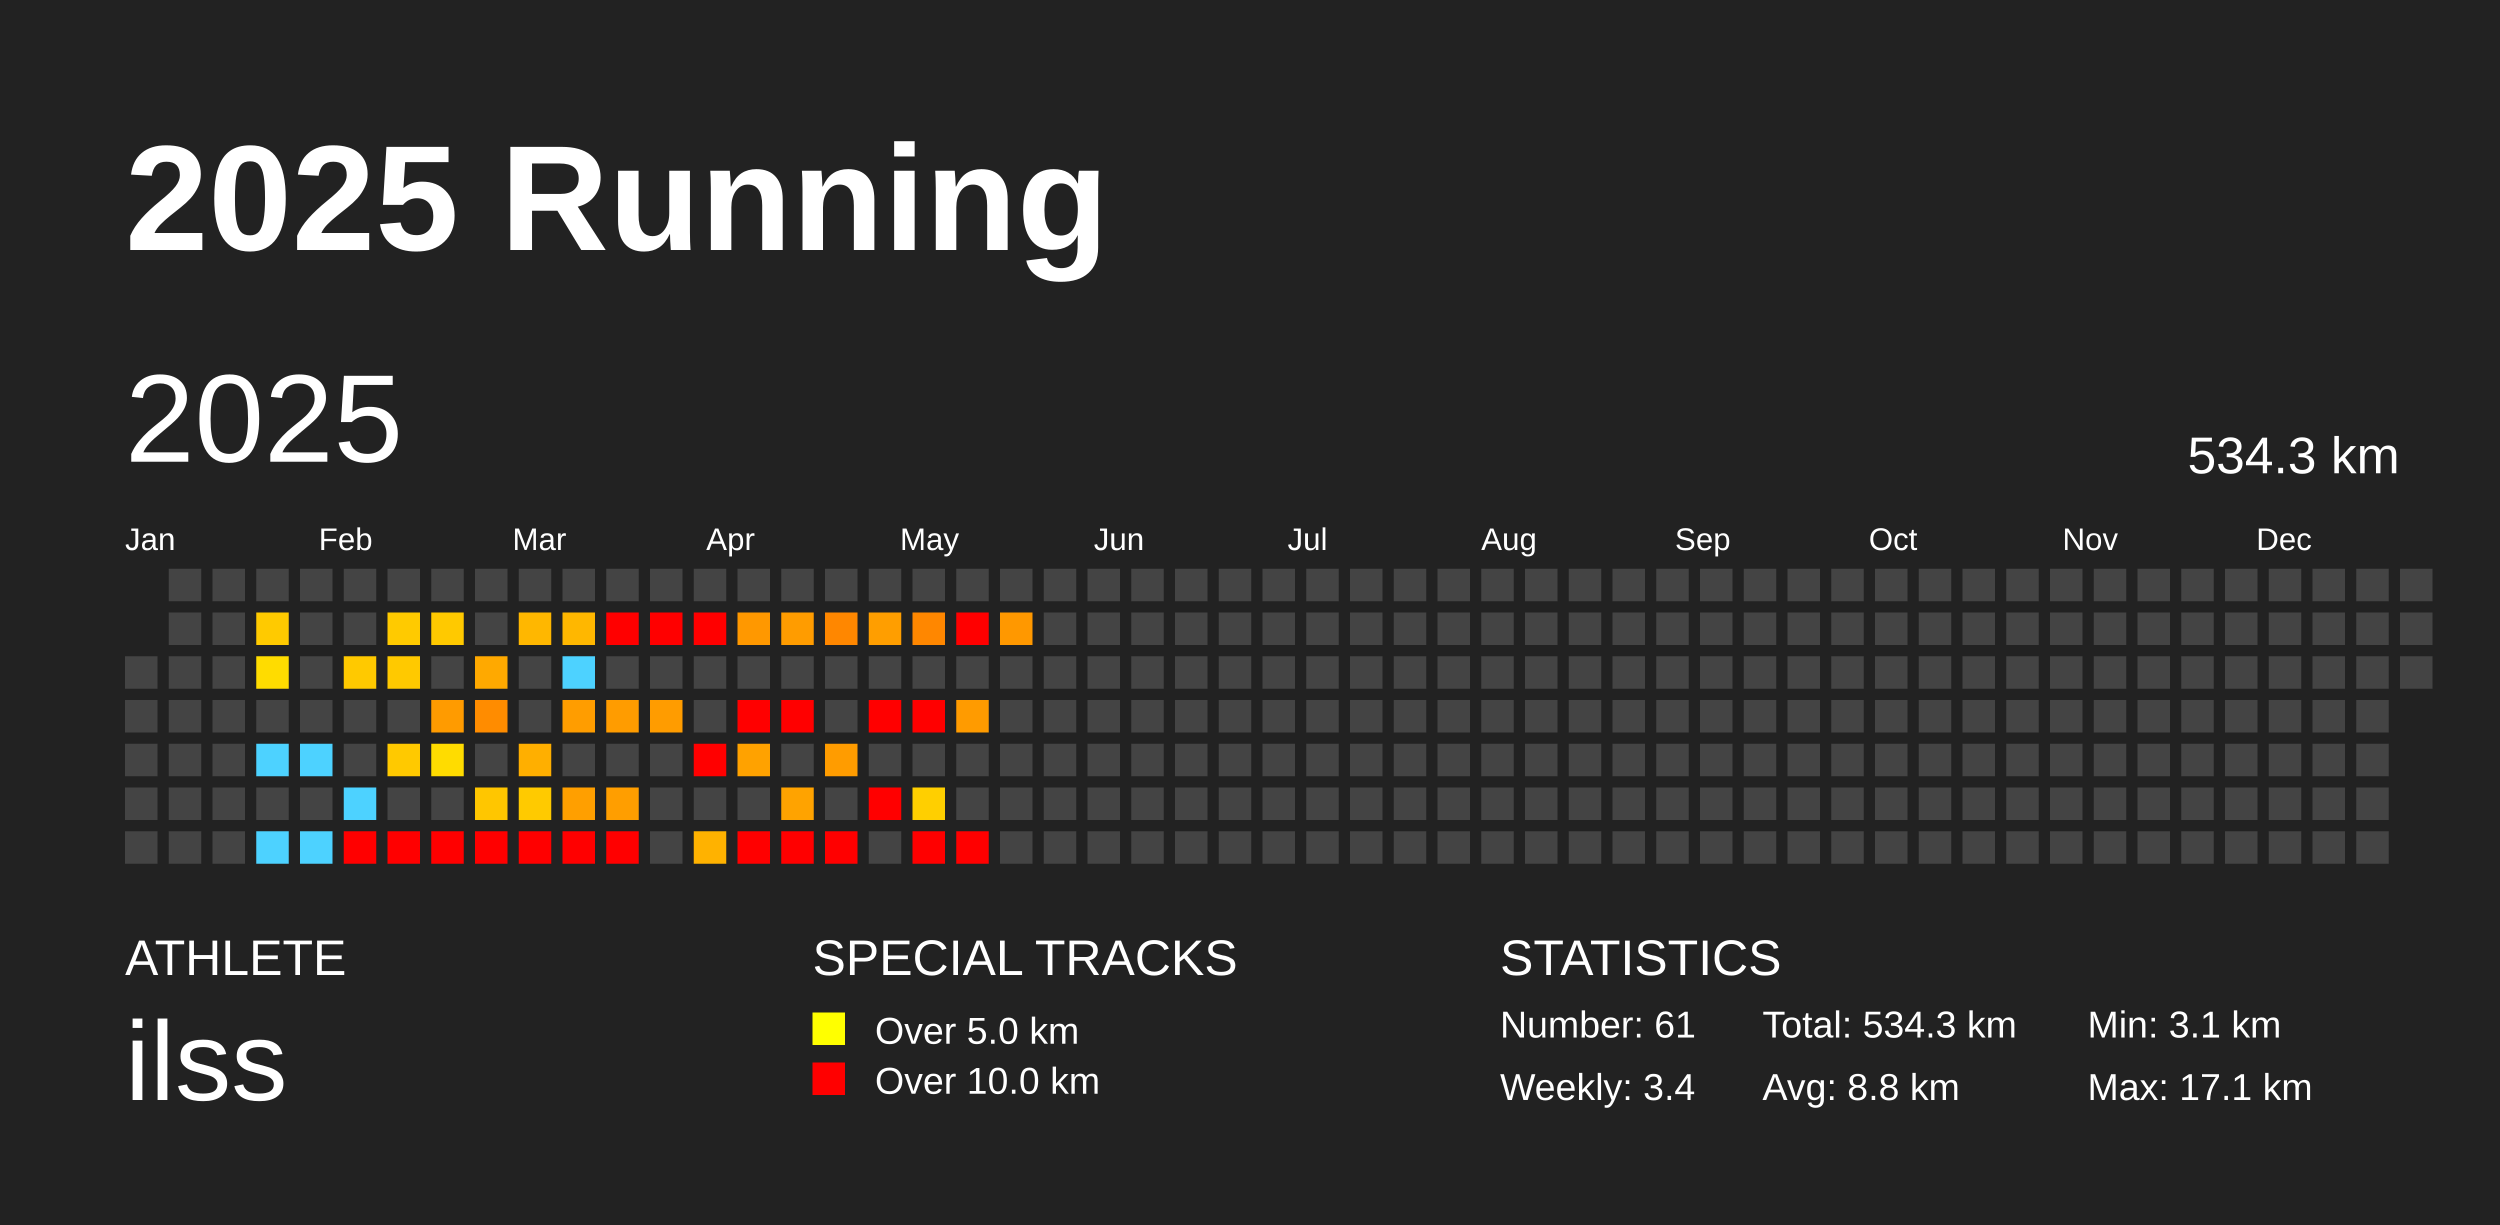
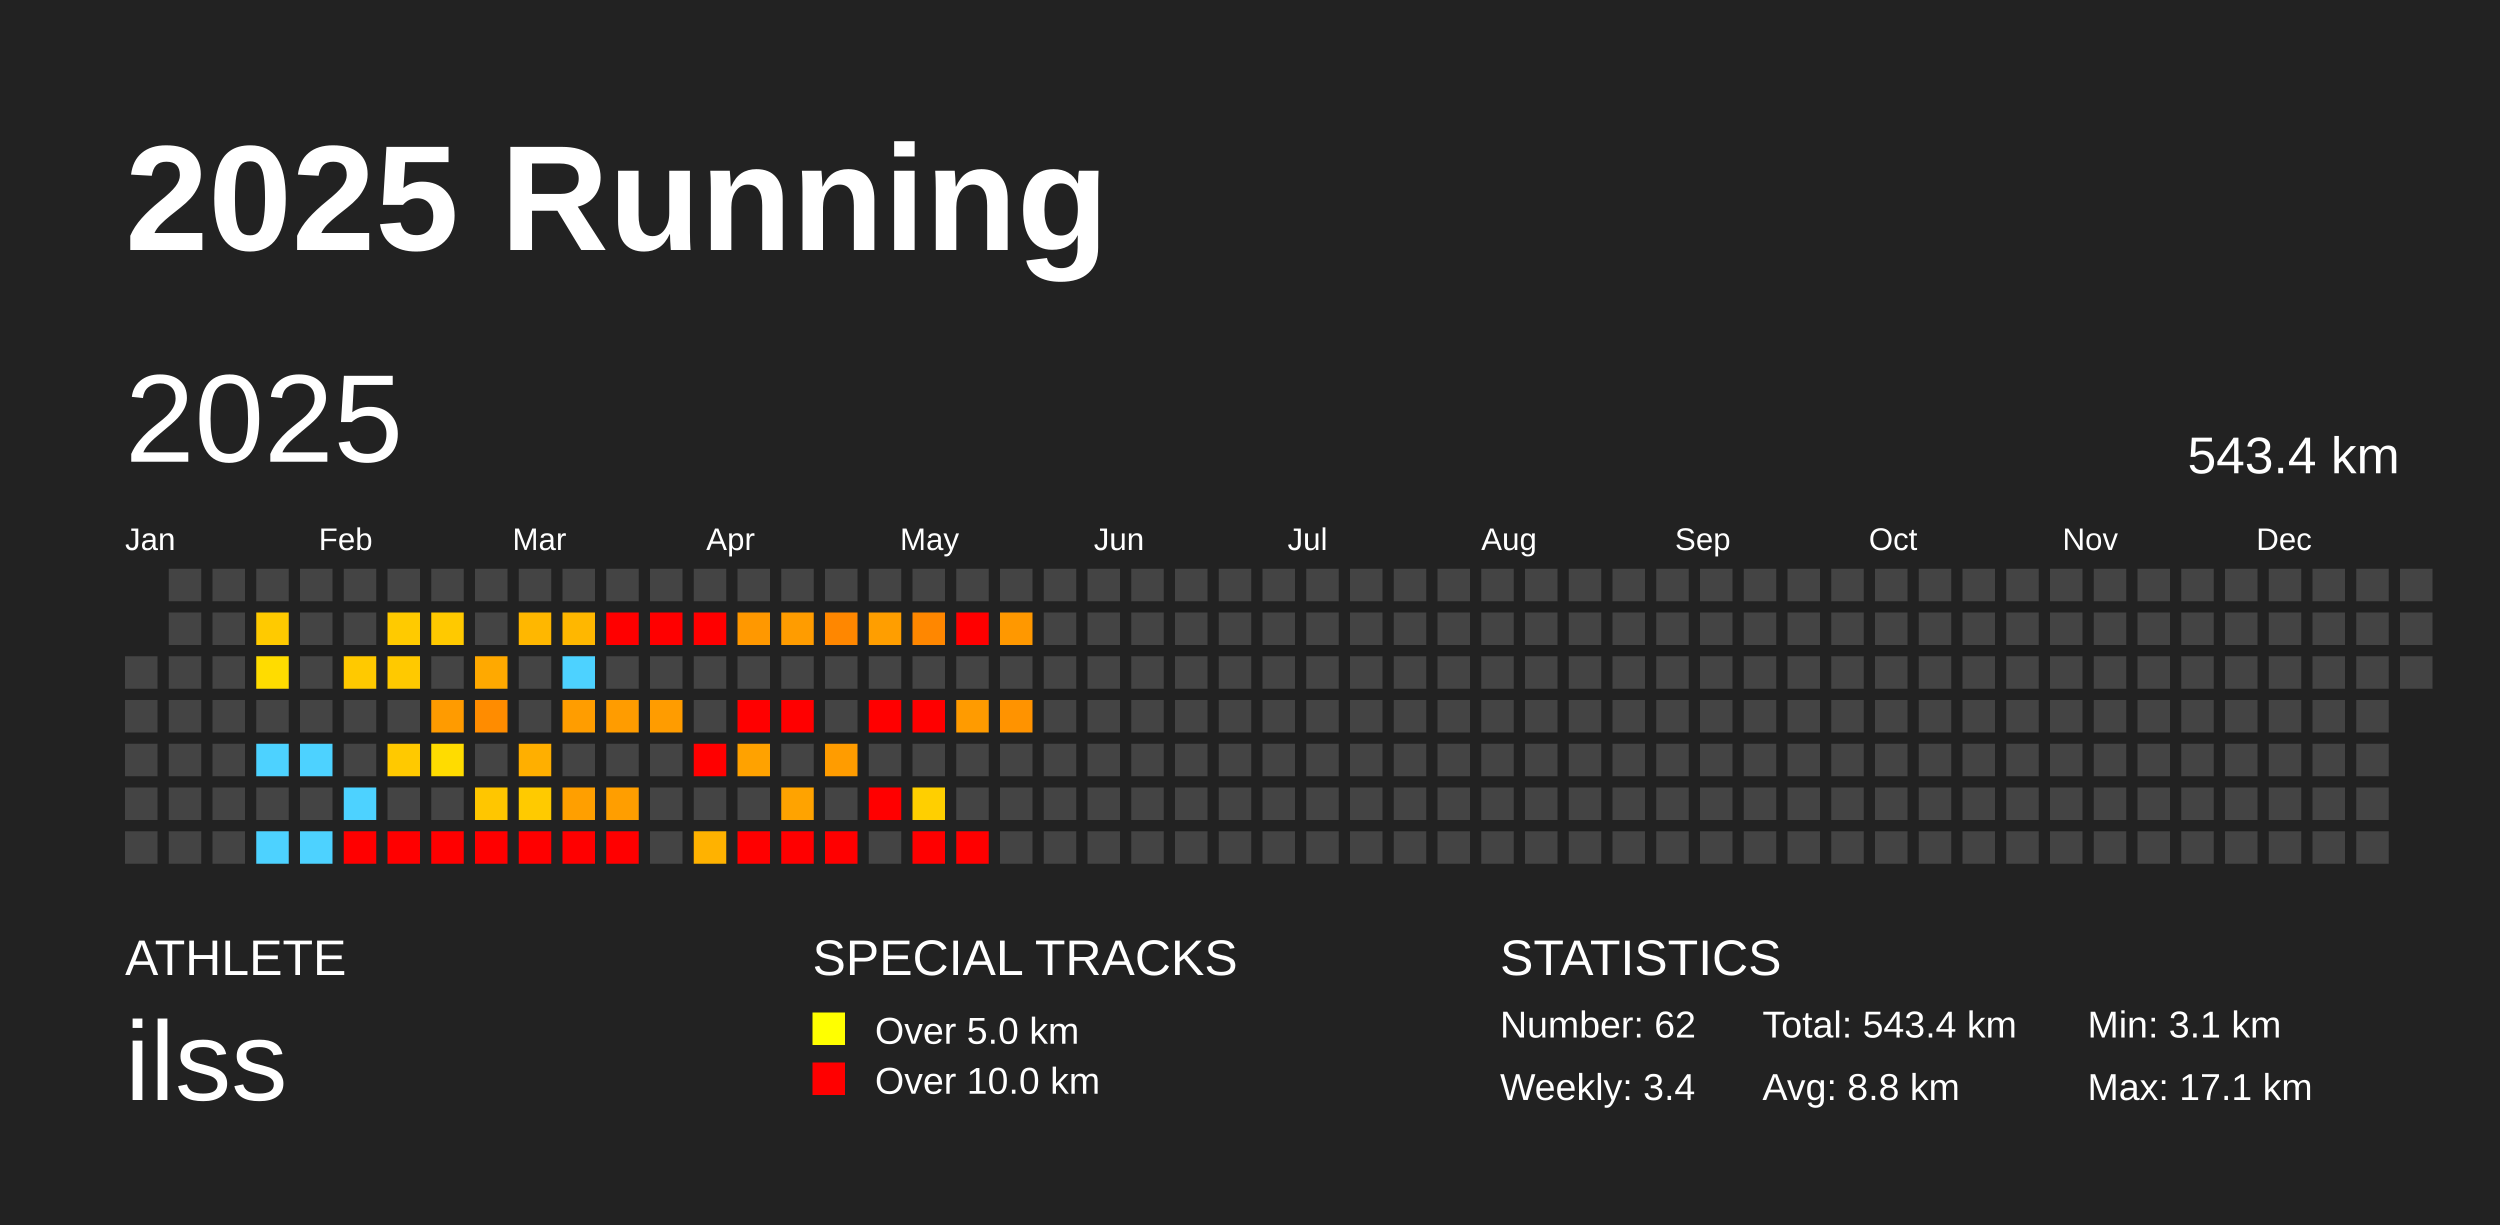
<svg xmlns="http://www.w3.org/2000/svg" baseProfile="full" height="98mm" version="1.1" viewBox="0,0,200,98" width="200mm">
  <defs />
  <rect fill="#222222" height="98" width="200" x="0" y="0" />
  <text fill="#FFFFFF" style="font-size:12px; font-family:Arial; font-weight:bold;" x="10" y="20">2025 Running</text>
  <text fill="#FFFFFF" style="font-size:4px; font-family:Arial" x="10" y="78">ATHLETE</text>
  <text fill="#FFFFFF" style="font-size:9px; font-family:Arial" x="10" y="88">ilss</text>
  <text fill="#FFFFFF" style="font-size:4px; font-family:Arial" x="65" y="78">SPECIAL TRACKS</text>
  <rect fill="yellow" height="2.6" width="2.6" x="65" y="81" />
  <text fill="#FFFFFF" style="font-size:3px; font-family:Arial" x="70" y="83.5">Over 5.0 km</text>
  <rect fill="red" height="2.6" width="2.6" x="65" y="85" />
  <text fill="#FFFFFF" style="font-size:3px; font-family:Arial" x="70" y="87.5">Over 10.0 km</text>
  <text fill="#FFFFFF" style="font-size:4px; font-family:Arial" x="120" y="78">STATISTICS</text>
-   <text fill="#FFFFFF" style="font-size:3px; font-family:Arial" x="120" y="83">Number: 61</text>
+   <text fill="#FFFFFF" style="font-size:3px; font-family:Arial" x="120" y="83">Number: 62</text>
  <text fill="#FFFFFF" style="font-size:3px; font-family:Arial" x="120" y="88">Weekly: 3.4</text>
-   <text fill="#FFFFFF" style="font-size:3px; font-family:Arial" x="141" y="83">Total: 534.3 km</text>
+   <text fill="#FFFFFF" style="font-size:3px; font-family:Arial" x="141" y="83">Total: 543.4 km</text>
  <text fill="#FFFFFF" style="font-size:3px; font-family:Arial" x="141" y="88">Avg: 8.8 km</text>
  <text fill="#FFFFFF" style="font-size:3px; font-family:Arial" x="167" y="83">Min: 3.1 km</text>
  <text fill="#FFFFFF" style="font-size:3px; font-family:Arial" x="167" y="88">Max: 17.1 km</text>
  <text dominant-baseline="hanging" fill="#FFFFFF" style="font-size:10.0px; font-family:Arial;" x="10" y="30">2025</text>
-   <text dominant-baseline="hanging" fill="#FFFFFF" style="font-size:4.125px; font-family:Arial;" x="175" y="35">534.3 km</text>
+   <text dominant-baseline="hanging" fill="#FFFFFF" style="font-size:4.125px; font-family:Arial;" x="175" y="35">543.4 km</text>
  <text fill="#FFFFFF" style="font-size:2.5px; font-family:Arial" x="10.0" y="44">Jan</text>
  <text fill="#FFFFFF" style="font-size:2.5px; font-family:Arial" x="25.5" y="44">Feb</text>
  <text fill="#FFFFFF" style="font-size:2.5px; font-family:Arial" x="41.0" y="44">Mar</text>
  <text fill="#FFFFFF" style="font-size:2.5px; font-family:Arial" x="56.5" y="44">Apr</text>
  <text fill="#FFFFFF" style="font-size:2.5px; font-family:Arial" x="72.0" y="44">May</text>
  <text fill="#FFFFFF" style="font-size:2.5px; font-family:Arial" x="87.5" y="44">Jun</text>
  <text fill="#FFFFFF" style="font-size:2.5px; font-family:Arial" x="103.0" y="44">Jul</text>
  <text fill="#FFFFFF" style="font-size:2.5px; font-family:Arial" x="118.5" y="44">Aug</text>
  <text fill="#FFFFFF" style="font-size:2.5px; font-family:Arial" x="134.0" y="44">Sep</text>
  <text fill="#FFFFFF" style="font-size:2.5px; font-family:Arial" x="149.5" y="44">Oct</text>
  <text fill="#FFFFFF" style="font-size:2.5px; font-family:Arial" x="165.0" y="44">Nov</text>
  <text fill="#FFFFFF" style="font-size:2.5px; font-family:Arial" x="180.5" y="44">Dec</text>
  <rect fill="#444444" height="2.6" width="2.6" x="10.0" y="52.5" />
  <rect fill="#444444" height="2.6" width="2.6" x="10.0" y="56.0" />
  <rect fill="#444444" height="2.6" width="2.6" x="10.0" y="59.5" />
  <rect fill="#444444" height="2.6" width="2.6" x="10.0" y="63.0" />
  <rect fill="#444444" height="2.6" width="2.6" x="10.0" y="66.5" />
  <rect fill="#444444" height="2.6" width="2.6" x="13.5" y="45.5" />
  <rect fill="#444444" height="2.6" width="2.6" x="13.5" y="49.0" />
  <rect fill="#444444" height="2.6" width="2.6" x="13.5" y="52.5" />
  <rect fill="#444444" height="2.6" width="2.6" x="13.5" y="56.0" />
  <rect fill="#444444" height="2.6" width="2.6" x="13.5" y="59.5" />
  <rect fill="#444444" height="2.6" width="2.6" x="13.5" y="63.0" />
  <rect fill="#444444" height="2.6" width="2.6" x="13.5" y="66.5" />
  <rect fill="#444444" height="2.6" width="2.6" x="17.0" y="45.5" />
  <rect fill="#444444" height="2.6" width="2.6" x="17.0" y="49.0" />
  <rect fill="#444444" height="2.6" width="2.6" x="17.0" y="52.5" />
  <rect fill="#444444" height="2.6" width="2.6" x="17.0" y="56.0" />
  <rect fill="#444444" height="2.6" width="2.6" x="17.0" y="59.5" />
  <rect fill="#444444" height="2.6" width="2.6" x="17.0" y="63.0" />
  <rect fill="#444444" height="2.6" width="2.6" x="17.0" y="66.5" />
  <rect fill="#444444" height="2.6" width="2.6" x="20.5" y="45.5" />
  <rect fill="#ffca00" height="2.6" width="2.6" x="20.5" y="49.0" />
  <rect fill="#ffdc00" height="2.6" width="2.6" x="20.5" y="52.5" />
  <rect fill="#444444" height="2.6" width="2.6" x="20.5" y="56.0" />
  <rect fill="#4dd2ff" height="2.6" width="2.6" x="20.5" y="59.5" />
  <rect fill="#444444" height="2.6" width="2.6" x="20.5" y="63.0" />
  <rect fill="#4dd2ff" height="2.6" width="2.6" x="20.5" y="66.5" />
  <rect fill="#444444" height="2.6" width="2.6" x="24.0" y="45.5" />
  <rect fill="#444444" height="2.6" width="2.6" x="24.0" y="49.0" />
  <rect fill="#444444" height="2.6" width="2.6" x="24.0" y="52.5" />
  <rect fill="#444444" height="2.6" width="2.6" x="24.0" y="56.0" />
  <rect fill="#4dd2ff" height="2.6" width="2.6" x="24.0" y="59.5" />
  <rect fill="#444444" height="2.6" width="2.6" x="24.0" y="63.0" />
  <rect fill="#4dd2ff" height="2.6" width="2.6" x="24.0" y="66.5" />
  <rect fill="#444444" height="2.6" width="2.6" x="27.5" y="45.5" />
  <rect fill="#444444" height="2.6" width="2.6" x="27.5" y="49.0" />
  <rect fill="#ffc900" height="2.6" width="2.6" x="27.5" y="52.5" />
  <rect fill="#444444" height="2.6" width="2.6" x="27.5" y="56.0" />
  <rect fill="#444444" height="2.6" width="2.6" x="27.5" y="59.5" />
  <rect fill="#4dd2ff" height="2.6" width="2.6" x="27.5" y="63.0" />
  <rect fill="red" height="2.6" width="2.6" x="27.5" y="66.5" />
  <rect fill="#444444" height="2.6" width="2.6" x="31.0" y="45.5" />
  <rect fill="#ffca00" height="2.6" width="2.6" x="31.0" y="49.0" />
  <rect fill="#ffc900" height="2.6" width="2.6" x="31.0" y="52.5" />
  <rect fill="#444444" height="2.6" width="2.6" x="31.0" y="56.0" />
  <rect fill="#ffc900" height="2.6" width="2.6" x="31.0" y="59.5" />
  <rect fill="#444444" height="2.6" width="2.6" x="31.0" y="63.0" />
  <rect fill="red" height="2.6" width="2.6" x="31.0" y="66.5" />
  <rect fill="#444444" height="2.6" width="2.6" x="34.5" y="45.5" />
  <rect fill="#ffc900" height="2.6" width="2.6" x="34.5" y="49.0" />
  <rect fill="#444444" height="2.6" width="2.6" x="34.5" y="52.5" />
  <rect fill="#ff9b00" height="2.6" width="2.6" x="34.5" y="56.0" />
  <rect fill="#ffdc00" height="2.6" width="2.6" x="34.5" y="59.5" />
  <rect fill="#444444" height="2.6" width="2.6" x="34.5" y="63.0" />
  <rect fill="red" height="2.6" width="2.6" x="34.5" y="66.5" />
  <rect fill="#444444" height="2.6" width="2.6" x="38.0" y="45.5" />
  <rect fill="#444444" height="2.6" width="2.6" x="38.0" y="49.0" />
  <rect fill="#ffa900" height="2.6" width="2.6" x="38.0" y="52.5" />
  <rect fill="#ff8c00" height="2.6" width="2.6" x="38.0" y="56.0" />
  <rect fill="#444444" height="2.6" width="2.6" x="38.0" y="59.5" />
  <rect fill="#ffc600" height="2.6" width="2.6" x="38.0" y="63.0" />
  <rect fill="red" height="2.6" width="2.6" x="38.0" y="66.5" />
  <rect fill="#444444" height="2.6" width="2.6" x="41.5" y="45.5" />
  <rect fill="#ffb700" height="2.6" width="2.6" x="41.5" y="49.0" />
  <rect fill="#444444" height="2.6" width="2.6" x="41.5" y="52.5" />
  <rect fill="#444444" height="2.6" width="2.6" x="41.5" y="56.0" />
  <rect fill="#ffaf00" height="2.6" width="2.6" x="41.5" y="59.5" />
  <rect fill="#ffca00" height="2.6" width="2.6" x="41.5" y="63.0" />
  <rect fill="red" height="2.6" width="2.6" x="41.5" y="66.5" />
  <rect fill="#444444" height="2.6" width="2.6" x="45.0" y="45.5" />
  <rect fill="#ffb700" height="2.6" width="2.6" x="45.0" y="49.0" />
  <rect fill="#4dd2ff" height="2.6" width="2.6" x="45.0" y="52.5" />
  <rect fill="#ff9d00" height="2.6" width="2.6" x="45.0" y="56.0" />
  <rect fill="#444444" height="2.6" width="2.6" x="45.0" y="59.5" />
  <rect fill="#ff9f00" height="2.6" width="2.6" x="45.0" y="63.0" />
  <rect fill="red" height="2.6" width="2.6" x="45.0" y="66.5" />
  <rect fill="#444444" height="2.6" width="2.6" x="48.5" y="45.5" />
  <rect fill="red" height="2.6" width="2.6" x="48.5" y="49.0" />
  <rect fill="#444444" height="2.6" width="2.6" x="48.5" y="52.5" />
  <rect fill="#ff9c00" height="2.6" width="2.6" x="48.5" y="56.0" />
  <rect fill="#444444" height="2.6" width="2.6" x="48.5" y="59.5" />
  <rect fill="#ff9e00" height="2.6" width="2.6" x="48.5" y="63.0" />
  <rect fill="red" height="2.6" width="2.6" x="48.5" y="66.5" />
  <rect fill="#444444" height="2.6" width="2.6" x="52.0" y="45.5" />
  <rect fill="red" height="2.6" width="2.6" x="52.0" y="49.0" />
  <rect fill="#444444" height="2.6" width="2.6" x="52.0" y="52.5" />
  <rect fill="#ff9c00" height="2.6" width="2.6" x="52.0" y="56.0" />
  <rect fill="#444444" height="2.6" width="2.6" x="52.0" y="59.5" />
  <rect fill="#444444" height="2.6" width="2.6" x="52.0" y="63.0" />
  <rect fill="#444444" height="2.6" width="2.6" x="52.0" y="66.5" />
  <rect fill="#444444" height="2.6" width="2.6" x="55.5" y="45.5" />
  <rect fill="red" height="2.6" width="2.6" x="55.5" y="49.0" />
  <rect fill="#444444" height="2.6" width="2.6" x="55.5" y="52.5" />
  <rect fill="#444444" height="2.6" width="2.6" x="55.5" y="56.0" />
  <rect fill="red" height="2.6" width="2.6" x="55.5" y="59.5" />
  <rect fill="#444444" height="2.6" width="2.6" x="55.5" y="63.0" />
  <rect fill="#ffb200" height="2.6" width="2.6" x="55.5" y="66.5" />
  <rect fill="#444444" height="2.6" width="2.6" x="59.0" y="45.5" />
  <rect fill="#ff9800" height="2.6" width="2.6" x="59.0" y="49.0" />
  <rect fill="#444444" height="2.6" width="2.6" x="59.0" y="52.5" />
  <rect fill="red" height="2.6" width="2.6" x="59.0" y="56.0" />
  <rect fill="#ffa200" height="2.6" width="2.6" x="59.0" y="59.5" />
  <rect fill="#444444" height="2.6" width="2.6" x="59.0" y="63.0" />
  <rect fill="red" height="2.6" width="2.6" x="59.0" y="66.5" />
  <rect fill="#444444" height="2.6" width="2.6" x="62.5" y="45.5" />
  <rect fill="#ff9c00" height="2.6" width="2.6" x="62.5" y="49.0" />
  <rect fill="#444444" height="2.6" width="2.6" x="62.5" y="52.5" />
  <rect fill="red" height="2.6" width="2.6" x="62.5" y="56.0" />
  <rect fill="#444444" height="2.6" width="2.6" x="62.5" y="59.5" />
  <rect fill="#ffa300" height="2.6" width="2.6" x="62.5" y="63.0" />
  <rect fill="red" height="2.6" width="2.6" x="62.5" y="66.5" />
  <rect fill="#444444" height="2.6" width="2.6" x="66.0" y="45.5" />
  <rect fill="#ff8700" height="2.6" width="2.6" x="66.0" y="49.0" />
  <rect fill="#444444" height="2.6" width="2.6" x="66.0" y="52.5" />
  <rect fill="#444444" height="2.6" width="2.6" x="66.0" y="56.0" />
  <rect fill="#ff9c00" height="2.6" width="2.6" x="66.0" y="59.5" />
  <rect fill="#444444" height="2.6" width="2.6" x="66.0" y="63.0" />
  <rect fill="red" height="2.6" width="2.6" x="66.0" y="66.5" />
  <rect fill="#444444" height="2.6" width="2.6" x="69.5" y="45.5" />
  <rect fill="#ff9e00" height="2.6" width="2.6" x="69.5" y="49.0" />
  <rect fill="#444444" height="2.6" width="2.6" x="69.5" y="52.5" />
  <rect fill="red" height="2.6" width="2.6" x="69.5" y="56.0" />
  <rect fill="#444444" height="2.6" width="2.6" x="69.5" y="59.5" />
  <rect fill="red" height="2.6" width="2.6" x="69.5" y="63.0" />
  <rect fill="#444444" height="2.6" width="2.6" x="69.5" y="66.5" />
  <rect fill="#444444" height="2.6" width="2.6" x="73.0" y="45.5" />
  <rect fill="#ff8700" height="2.6" width="2.6" x="73.0" y="49.0" />
  <rect fill="#444444" height="2.6" width="2.6" x="73.0" y="52.5" />
  <rect fill="red" height="2.6" width="2.6" x="73.0" y="56.0" />
  <rect fill="#444444" height="2.6" width="2.6" x="73.0" y="59.5" />
  <rect fill="#ffcf00" height="2.6" width="2.6" x="73.0" y="63.0" />
  <rect fill="red" height="2.6" width="2.6" x="73.0" y="66.5" />
  <rect fill="#444444" height="2.6" width="2.6" x="76.5" y="45.5" />
  <rect fill="red" height="2.6" width="2.6" x="76.5" y="49.0" />
  <rect fill="#444444" height="2.6" width="2.6" x="76.5" y="52.5" />
  <rect fill="#ff9b00" height="2.6" width="2.6" x="76.5" y="56.0" />
  <rect fill="#444444" height="2.6" width="2.6" x="76.5" y="59.5" />
  <rect fill="#444444" height="2.6" width="2.6" x="76.5" y="63.0" />
  <rect fill="red" height="2.6" width="2.6" x="76.5" y="66.5" />
  <rect fill="#444444" height="2.6" width="2.6" x="80.0" y="45.5" />
  <rect fill="#ff9800" height="2.6" width="2.6" x="80.0" y="49.0" />
  <rect fill="#444444" height="2.6" width="2.6" x="80.0" y="52.5" />
-   <rect fill="#444444" height="2.6" width="2.6" x="80.0" y="56.0" />
+   <rect fill="#ff9300" height="2.6" width="2.6" x="80.0" y="56.0" />
  <rect fill="#444444" height="2.6" width="2.6" x="80.0" y="59.5" />
  <rect fill="#444444" height="2.6" width="2.6" x="80.0" y="63.0" />
  <rect fill="#444444" height="2.6" width="2.6" x="80.0" y="66.5" />
  <rect fill="#444444" height="2.6" width="2.6" x="83.5" y="45.5" />
  <rect fill="#444444" height="2.6" width="2.6" x="83.5" y="49.0" />
  <rect fill="#444444" height="2.6" width="2.6" x="83.5" y="52.5" />
  <rect fill="#444444" height="2.6" width="2.6" x="83.5" y="56.0" />
  <rect fill="#444444" height="2.6" width="2.6" x="83.5" y="59.5" />
  <rect fill="#444444" height="2.6" width="2.6" x="83.5" y="63.0" />
  <rect fill="#444444" height="2.6" width="2.6" x="83.5" y="66.5" />
  <rect fill="#444444" height="2.6" width="2.6" x="87.0" y="45.5" />
  <rect fill="#444444" height="2.6" width="2.6" x="87.0" y="49.0" />
  <rect fill="#444444" height="2.6" width="2.6" x="87.0" y="52.5" />
  <rect fill="#444444" height="2.6" width="2.6" x="87.0" y="56.0" />
  <rect fill="#444444" height="2.6" width="2.6" x="87.0" y="59.5" />
  <rect fill="#444444" height="2.6" width="2.6" x="87.0" y="63.0" />
  <rect fill="#444444" height="2.6" width="2.6" x="87.0" y="66.5" />
  <rect fill="#444444" height="2.6" width="2.6" x="90.5" y="45.5" />
  <rect fill="#444444" height="2.6" width="2.6" x="90.5" y="49.0" />
  <rect fill="#444444" height="2.6" width="2.6" x="90.5" y="52.5" />
  <rect fill="#444444" height="2.6" width="2.6" x="90.5" y="56.0" />
  <rect fill="#444444" height="2.6" width="2.6" x="90.5" y="59.5" />
  <rect fill="#444444" height="2.6" width="2.6" x="90.5" y="63.0" />
  <rect fill="#444444" height="2.6" width="2.6" x="90.5" y="66.5" />
  <rect fill="#444444" height="2.6" width="2.6" x="94.0" y="45.5" />
  <rect fill="#444444" height="2.6" width="2.6" x="94.0" y="49.0" />
  <rect fill="#444444" height="2.6" width="2.6" x="94.0" y="52.5" />
  <rect fill="#444444" height="2.6" width="2.6" x="94.0" y="56.0" />
  <rect fill="#444444" height="2.6" width="2.6" x="94.0" y="59.5" />
  <rect fill="#444444" height="2.6" width="2.6" x="94.0" y="63.0" />
  <rect fill="#444444" height="2.6" width="2.6" x="94.0" y="66.5" />
  <rect fill="#444444" height="2.6" width="2.6" x="97.5" y="45.5" />
  <rect fill="#444444" height="2.6" width="2.6" x="97.5" y="49.0" />
  <rect fill="#444444" height="2.6" width="2.6" x="97.5" y="52.5" />
  <rect fill="#444444" height="2.6" width="2.6" x="97.5" y="56.0" />
  <rect fill="#444444" height="2.6" width="2.6" x="97.5" y="59.5" />
  <rect fill="#444444" height="2.6" width="2.6" x="97.5" y="63.0" />
  <rect fill="#444444" height="2.6" width="2.6" x="97.5" y="66.5" />
  <rect fill="#444444" height="2.6" width="2.6" x="101.0" y="45.5" />
  <rect fill="#444444" height="2.6" width="2.6" x="101.0" y="49.0" />
  <rect fill="#444444" height="2.6" width="2.6" x="101.0" y="52.5" />
  <rect fill="#444444" height="2.6" width="2.6" x="101.0" y="56.0" />
  <rect fill="#444444" height="2.6" width="2.6" x="101.0" y="59.5" />
  <rect fill="#444444" height="2.6" width="2.6" x="101.0" y="63.0" />
  <rect fill="#444444" height="2.6" width="2.6" x="101.0" y="66.5" />
  <rect fill="#444444" height="2.6" width="2.6" x="104.5" y="45.5" />
  <rect fill="#444444" height="2.6" width="2.6" x="104.5" y="49.0" />
  <rect fill="#444444" height="2.6" width="2.6" x="104.5" y="52.5" />
  <rect fill="#444444" height="2.6" width="2.6" x="104.5" y="56.0" />
  <rect fill="#444444" height="2.6" width="2.6" x="104.5" y="59.5" />
  <rect fill="#444444" height="2.6" width="2.6" x="104.5" y="63.0" />
  <rect fill="#444444" height="2.6" width="2.6" x="104.5" y="66.5" />
  <rect fill="#444444" height="2.6" width="2.6" x="108.0" y="45.5" />
  <rect fill="#444444" height="2.6" width="2.6" x="108.0" y="49.0" />
  <rect fill="#444444" height="2.6" width="2.6" x="108.0" y="52.5" />
  <rect fill="#444444" height="2.6" width="2.6" x="108.0" y="56.0" />
  <rect fill="#444444" height="2.6" width="2.6" x="108.0" y="59.5" />
  <rect fill="#444444" height="2.6" width="2.6" x="108.0" y="63.0" />
  <rect fill="#444444" height="2.6" width="2.6" x="108.0" y="66.5" />
  <rect fill="#444444" height="2.6" width="2.6" x="111.5" y="45.5" />
  <rect fill="#444444" height="2.6" width="2.6" x="111.5" y="49.0" />
  <rect fill="#444444" height="2.6" width="2.6" x="111.5" y="52.5" />
  <rect fill="#444444" height="2.6" width="2.6" x="111.5" y="56.0" />
  <rect fill="#444444" height="2.6" width="2.6" x="111.5" y="59.5" />
  <rect fill="#444444" height="2.6" width="2.6" x="111.5" y="63.0" />
  <rect fill="#444444" height="2.6" width="2.6" x="111.5" y="66.5" />
  <rect fill="#444444" height="2.6" width="2.6" x="115.0" y="45.5" />
  <rect fill="#444444" height="2.6" width="2.6" x="115.0" y="49.0" />
  <rect fill="#444444" height="2.6" width="2.6" x="115.0" y="52.5" />
  <rect fill="#444444" height="2.6" width="2.6" x="115.0" y="56.0" />
  <rect fill="#444444" height="2.6" width="2.6" x="115.0" y="59.5" />
  <rect fill="#444444" height="2.6" width="2.6" x="115.0" y="63.0" />
  <rect fill="#444444" height="2.6" width="2.6" x="115.0" y="66.5" />
  <rect fill="#444444" height="2.6" width="2.6" x="118.5" y="45.5" />
  <rect fill="#444444" height="2.6" width="2.6" x="118.5" y="49.0" />
  <rect fill="#444444" height="2.6" width="2.6" x="118.5" y="52.5" />
  <rect fill="#444444" height="2.6" width="2.6" x="118.5" y="56.0" />
  <rect fill="#444444" height="2.6" width="2.6" x="118.5" y="59.5" />
  <rect fill="#444444" height="2.6" width="2.6" x="118.5" y="63.0" />
  <rect fill="#444444" height="2.6" width="2.6" x="118.5" y="66.5" />
  <rect fill="#444444" height="2.6" width="2.6" x="122.0" y="45.5" />
  <rect fill="#444444" height="2.6" width="2.6" x="122.0" y="49.0" />
  <rect fill="#444444" height="2.6" width="2.6" x="122.0" y="52.5" />
  <rect fill="#444444" height="2.6" width="2.6" x="122.0" y="56.0" />
  <rect fill="#444444" height="2.6" width="2.6" x="122.0" y="59.5" />
  <rect fill="#444444" height="2.6" width="2.6" x="122.0" y="63.0" />
  <rect fill="#444444" height="2.6" width="2.6" x="122.0" y="66.5" />
  <rect fill="#444444" height="2.6" width="2.6" x="125.5" y="45.5" />
  <rect fill="#444444" height="2.6" width="2.6" x="125.5" y="49.0" />
  <rect fill="#444444" height="2.6" width="2.6" x="125.5" y="52.5" />
  <rect fill="#444444" height="2.6" width="2.6" x="125.5" y="56.0" />
  <rect fill="#444444" height="2.6" width="2.6" x="125.5" y="59.5" />
  <rect fill="#444444" height="2.6" width="2.6" x="125.5" y="63.0" />
  <rect fill="#444444" height="2.6" width="2.6" x="125.5" y="66.5" />
  <rect fill="#444444" height="2.6" width="2.6" x="129.0" y="45.5" />
  <rect fill="#444444" height="2.6" width="2.6" x="129.0" y="49.0" />
  <rect fill="#444444" height="2.6" width="2.6" x="129.0" y="52.5" />
  <rect fill="#444444" height="2.6" width="2.6" x="129.0" y="56.0" />
  <rect fill="#444444" height="2.6" width="2.6" x="129.0" y="59.5" />
  <rect fill="#444444" height="2.6" width="2.6" x="129.0" y="63.0" />
  <rect fill="#444444" height="2.6" width="2.6" x="129.0" y="66.5" />
  <rect fill="#444444" height="2.6" width="2.6" x="132.5" y="45.5" />
  <rect fill="#444444" height="2.6" width="2.6" x="132.5" y="49.0" />
  <rect fill="#444444" height="2.6" width="2.6" x="132.5" y="52.5" />
  <rect fill="#444444" height="2.6" width="2.6" x="132.5" y="56.0" />
  <rect fill="#444444" height="2.6" width="2.6" x="132.5" y="59.5" />
  <rect fill="#444444" height="2.6" width="2.6" x="132.5" y="63.0" />
  <rect fill="#444444" height="2.6" width="2.6" x="132.5" y="66.5" />
  <rect fill="#444444" height="2.6" width="2.6" x="136.0" y="45.5" />
  <rect fill="#444444" height="2.6" width="2.6" x="136.0" y="49.0" />
  <rect fill="#444444" height="2.6" width="2.6" x="136.0" y="52.5" />
  <rect fill="#444444" height="2.6" width="2.6" x="136.0" y="56.0" />
  <rect fill="#444444" height="2.6" width="2.6" x="136.0" y="59.5" />
  <rect fill="#444444" height="2.6" width="2.6" x="136.0" y="63.0" />
  <rect fill="#444444" height="2.6" width="2.6" x="136.0" y="66.5" />
  <rect fill="#444444" height="2.6" width="2.6" x="139.5" y="45.5" />
  <rect fill="#444444" height="2.6" width="2.6" x="139.5" y="49.0" />
  <rect fill="#444444" height="2.6" width="2.6" x="139.5" y="52.5" />
  <rect fill="#444444" height="2.6" width="2.6" x="139.5" y="56.0" />
  <rect fill="#444444" height="2.6" width="2.6" x="139.5" y="59.5" />
  <rect fill="#444444" height="2.6" width="2.6" x="139.5" y="63.0" />
  <rect fill="#444444" height="2.6" width="2.6" x="139.5" y="66.5" />
  <rect fill="#444444" height="2.6" width="2.6" x="143.0" y="45.5" />
  <rect fill="#444444" height="2.6" width="2.6" x="143.0" y="49.0" />
  <rect fill="#444444" height="2.6" width="2.6" x="143.0" y="52.5" />
  <rect fill="#444444" height="2.6" width="2.6" x="143.0" y="56.0" />
  <rect fill="#444444" height="2.6" width="2.6" x="143.0" y="59.5" />
  <rect fill="#444444" height="2.6" width="2.6" x="143.0" y="63.0" />
  <rect fill="#444444" height="2.6" width="2.6" x="143.0" y="66.5" />
  <rect fill="#444444" height="2.6" width="2.6" x="146.5" y="45.5" />
  <rect fill="#444444" height="2.6" width="2.6" x="146.5" y="49.0" />
  <rect fill="#444444" height="2.6" width="2.6" x="146.5" y="52.5" />
  <rect fill="#444444" height="2.6" width="2.6" x="146.5" y="56.0" />
  <rect fill="#444444" height="2.6" width="2.6" x="146.5" y="59.5" />
  <rect fill="#444444" height="2.6" width="2.6" x="146.5" y="63.0" />
  <rect fill="#444444" height="2.6" width="2.6" x="146.5" y="66.5" />
  <rect fill="#444444" height="2.6" width="2.6" x="150.0" y="45.5" />
  <rect fill="#444444" height="2.6" width="2.6" x="150.0" y="49.0" />
  <rect fill="#444444" height="2.6" width="2.6" x="150.0" y="52.5" />
  <rect fill="#444444" height="2.6" width="2.6" x="150.0" y="56.0" />
  <rect fill="#444444" height="2.6" width="2.6" x="150.0" y="59.5" />
  <rect fill="#444444" height="2.6" width="2.6" x="150.0" y="63.0" />
  <rect fill="#444444" height="2.6" width="2.6" x="150.0" y="66.5" />
  <rect fill="#444444" height="2.6" width="2.6" x="153.5" y="45.5" />
  <rect fill="#444444" height="2.6" width="2.6" x="153.5" y="49.0" />
  <rect fill="#444444" height="2.6" width="2.6" x="153.5" y="52.5" />
  <rect fill="#444444" height="2.6" width="2.6" x="153.5" y="56.0" />
  <rect fill="#444444" height="2.6" width="2.6" x="153.5" y="59.5" />
  <rect fill="#444444" height="2.6" width="2.6" x="153.5" y="63.0" />
  <rect fill="#444444" height="2.6" width="2.6" x="153.5" y="66.5" />
  <rect fill="#444444" height="2.6" width="2.6" x="157.0" y="45.5" />
  <rect fill="#444444" height="2.6" width="2.6" x="157.0" y="49.0" />
  <rect fill="#444444" height="2.6" width="2.6" x="157.0" y="52.5" />
  <rect fill="#444444" height="2.6" width="2.6" x="157.0" y="56.0" />
  <rect fill="#444444" height="2.6" width="2.6" x="157.0" y="59.5" />
  <rect fill="#444444" height="2.6" width="2.6" x="157.0" y="63.0" />
  <rect fill="#444444" height="2.6" width="2.6" x="157.0" y="66.5" />
  <rect fill="#444444" height="2.6" width="2.6" x="160.5" y="45.5" />
  <rect fill="#444444" height="2.6" width="2.6" x="160.5" y="49.0" />
  <rect fill="#444444" height="2.6" width="2.6" x="160.5" y="52.5" />
  <rect fill="#444444" height="2.6" width="2.6" x="160.5" y="56.0" />
  <rect fill="#444444" height="2.6" width="2.6" x="160.5" y="59.5" />
  <rect fill="#444444" height="2.6" width="2.6" x="160.5" y="63.0" />
  <rect fill="#444444" height="2.6" width="2.6" x="160.5" y="66.5" />
  <rect fill="#444444" height="2.6" width="2.6" x="164.0" y="45.5" />
  <rect fill="#444444" height="2.6" width="2.6" x="164.0" y="49.0" />
  <rect fill="#444444" height="2.6" width="2.6" x="164.0" y="52.5" />
  <rect fill="#444444" height="2.6" width="2.6" x="164.0" y="56.0" />
  <rect fill="#444444" height="2.6" width="2.6" x="164.0" y="59.5" />
  <rect fill="#444444" height="2.6" width="2.6" x="164.0" y="63.0" />
  <rect fill="#444444" height="2.6" width="2.6" x="164.0" y="66.5" />
  <rect fill="#444444" height="2.6" width="2.6" x="167.5" y="45.5" />
  <rect fill="#444444" height="2.6" width="2.6" x="167.5" y="49.0" />
  <rect fill="#444444" height="2.6" width="2.6" x="167.5" y="52.5" />
  <rect fill="#444444" height="2.6" width="2.6" x="167.5" y="56.0" />
  <rect fill="#444444" height="2.6" width="2.6" x="167.5" y="59.5" />
  <rect fill="#444444" height="2.6" width="2.6" x="167.5" y="63.0" />
  <rect fill="#444444" height="2.6" width="2.6" x="167.5" y="66.5" />
  <rect fill="#444444" height="2.6" width="2.6" x="171.0" y="45.5" />
  <rect fill="#444444" height="2.6" width="2.6" x="171.0" y="49.0" />
  <rect fill="#444444" height="2.6" width="2.6" x="171.0" y="52.5" />
  <rect fill="#444444" height="2.6" width="2.6" x="171.0" y="56.0" />
  <rect fill="#444444" height="2.6" width="2.6" x="171.0" y="59.5" />
  <rect fill="#444444" height="2.6" width="2.6" x="171.0" y="63.0" />
  <rect fill="#444444" height="2.6" width="2.6" x="171.0" y="66.5" />
  <rect fill="#444444" height="2.6" width="2.6" x="174.5" y="45.5" />
  <rect fill="#444444" height="2.6" width="2.6" x="174.5" y="49.0" />
  <rect fill="#444444" height="2.6" width="2.6" x="174.5" y="52.5" />
  <rect fill="#444444" height="2.6" width="2.6" x="174.5" y="56.0" />
  <rect fill="#444444" height="2.6" width="2.6" x="174.5" y="59.5" />
  <rect fill="#444444" height="2.6" width="2.6" x="174.5" y="63.0" />
  <rect fill="#444444" height="2.6" width="2.6" x="174.5" y="66.5" />
  <rect fill="#444444" height="2.6" width="2.6" x="178.0" y="45.5" />
  <rect fill="#444444" height="2.6" width="2.6" x="178.0" y="49.0" />
  <rect fill="#444444" height="2.6" width="2.6" x="178.0" y="52.5" />
  <rect fill="#444444" height="2.6" width="2.6" x="178.0" y="56.0" />
  <rect fill="#444444" height="2.6" width="2.6" x="178.0" y="59.5" />
  <rect fill="#444444" height="2.6" width="2.6" x="178.0" y="63.0" />
  <rect fill="#444444" height="2.6" width="2.6" x="178.0" y="66.5" />
  <rect fill="#444444" height="2.6" width="2.6" x="181.5" y="45.5" />
  <rect fill="#444444" height="2.6" width="2.6" x="181.5" y="49.0" />
  <rect fill="#444444" height="2.6" width="2.6" x="181.5" y="52.5" />
  <rect fill="#444444" height="2.6" width="2.6" x="181.5" y="56.0" />
  <rect fill="#444444" height="2.6" width="2.6" x="181.5" y="59.5" />
  <rect fill="#444444" height="2.6" width="2.6" x="181.5" y="63.0" />
  <rect fill="#444444" height="2.6" width="2.6" x="181.5" y="66.5" />
  <rect fill="#444444" height="2.6" width="2.6" x="185.0" y="45.5" />
  <rect fill="#444444" height="2.6" width="2.6" x="185.0" y="49.0" />
  <rect fill="#444444" height="2.6" width="2.6" x="185.0" y="52.5" />
  <rect fill="#444444" height="2.6" width="2.6" x="185.0" y="56.0" />
  <rect fill="#444444" height="2.6" width="2.6" x="185.0" y="59.5" />
  <rect fill="#444444" height="2.6" width="2.6" x="185.0" y="63.0" />
  <rect fill="#444444" height="2.6" width="2.6" x="185.0" y="66.5" />
  <rect fill="#444444" height="2.6" width="2.6" x="188.5" y="45.5" />
  <rect fill="#444444" height="2.6" width="2.6" x="188.5" y="49.0" />
  <rect fill="#444444" height="2.6" width="2.6" x="188.5" y="52.5" />
  <rect fill="#444444" height="2.6" width="2.6" x="188.5" y="56.0" />
  <rect fill="#444444" height="2.6" width="2.6" x="188.5" y="59.5" />
  <rect fill="#444444" height="2.6" width="2.6" x="188.5" y="63.0" />
  <rect fill="#444444" height="2.6" width="2.6" x="188.5" y="66.5" />
  <rect fill="#444444" height="2.6" width="2.6" x="192.0" y="45.5" />
  <rect fill="#444444" height="2.6" width="2.6" x="192.0" y="49.0" />
  <rect fill="#444444" height="2.6" width="2.6" x="192.0" y="52.5" />
</svg>
